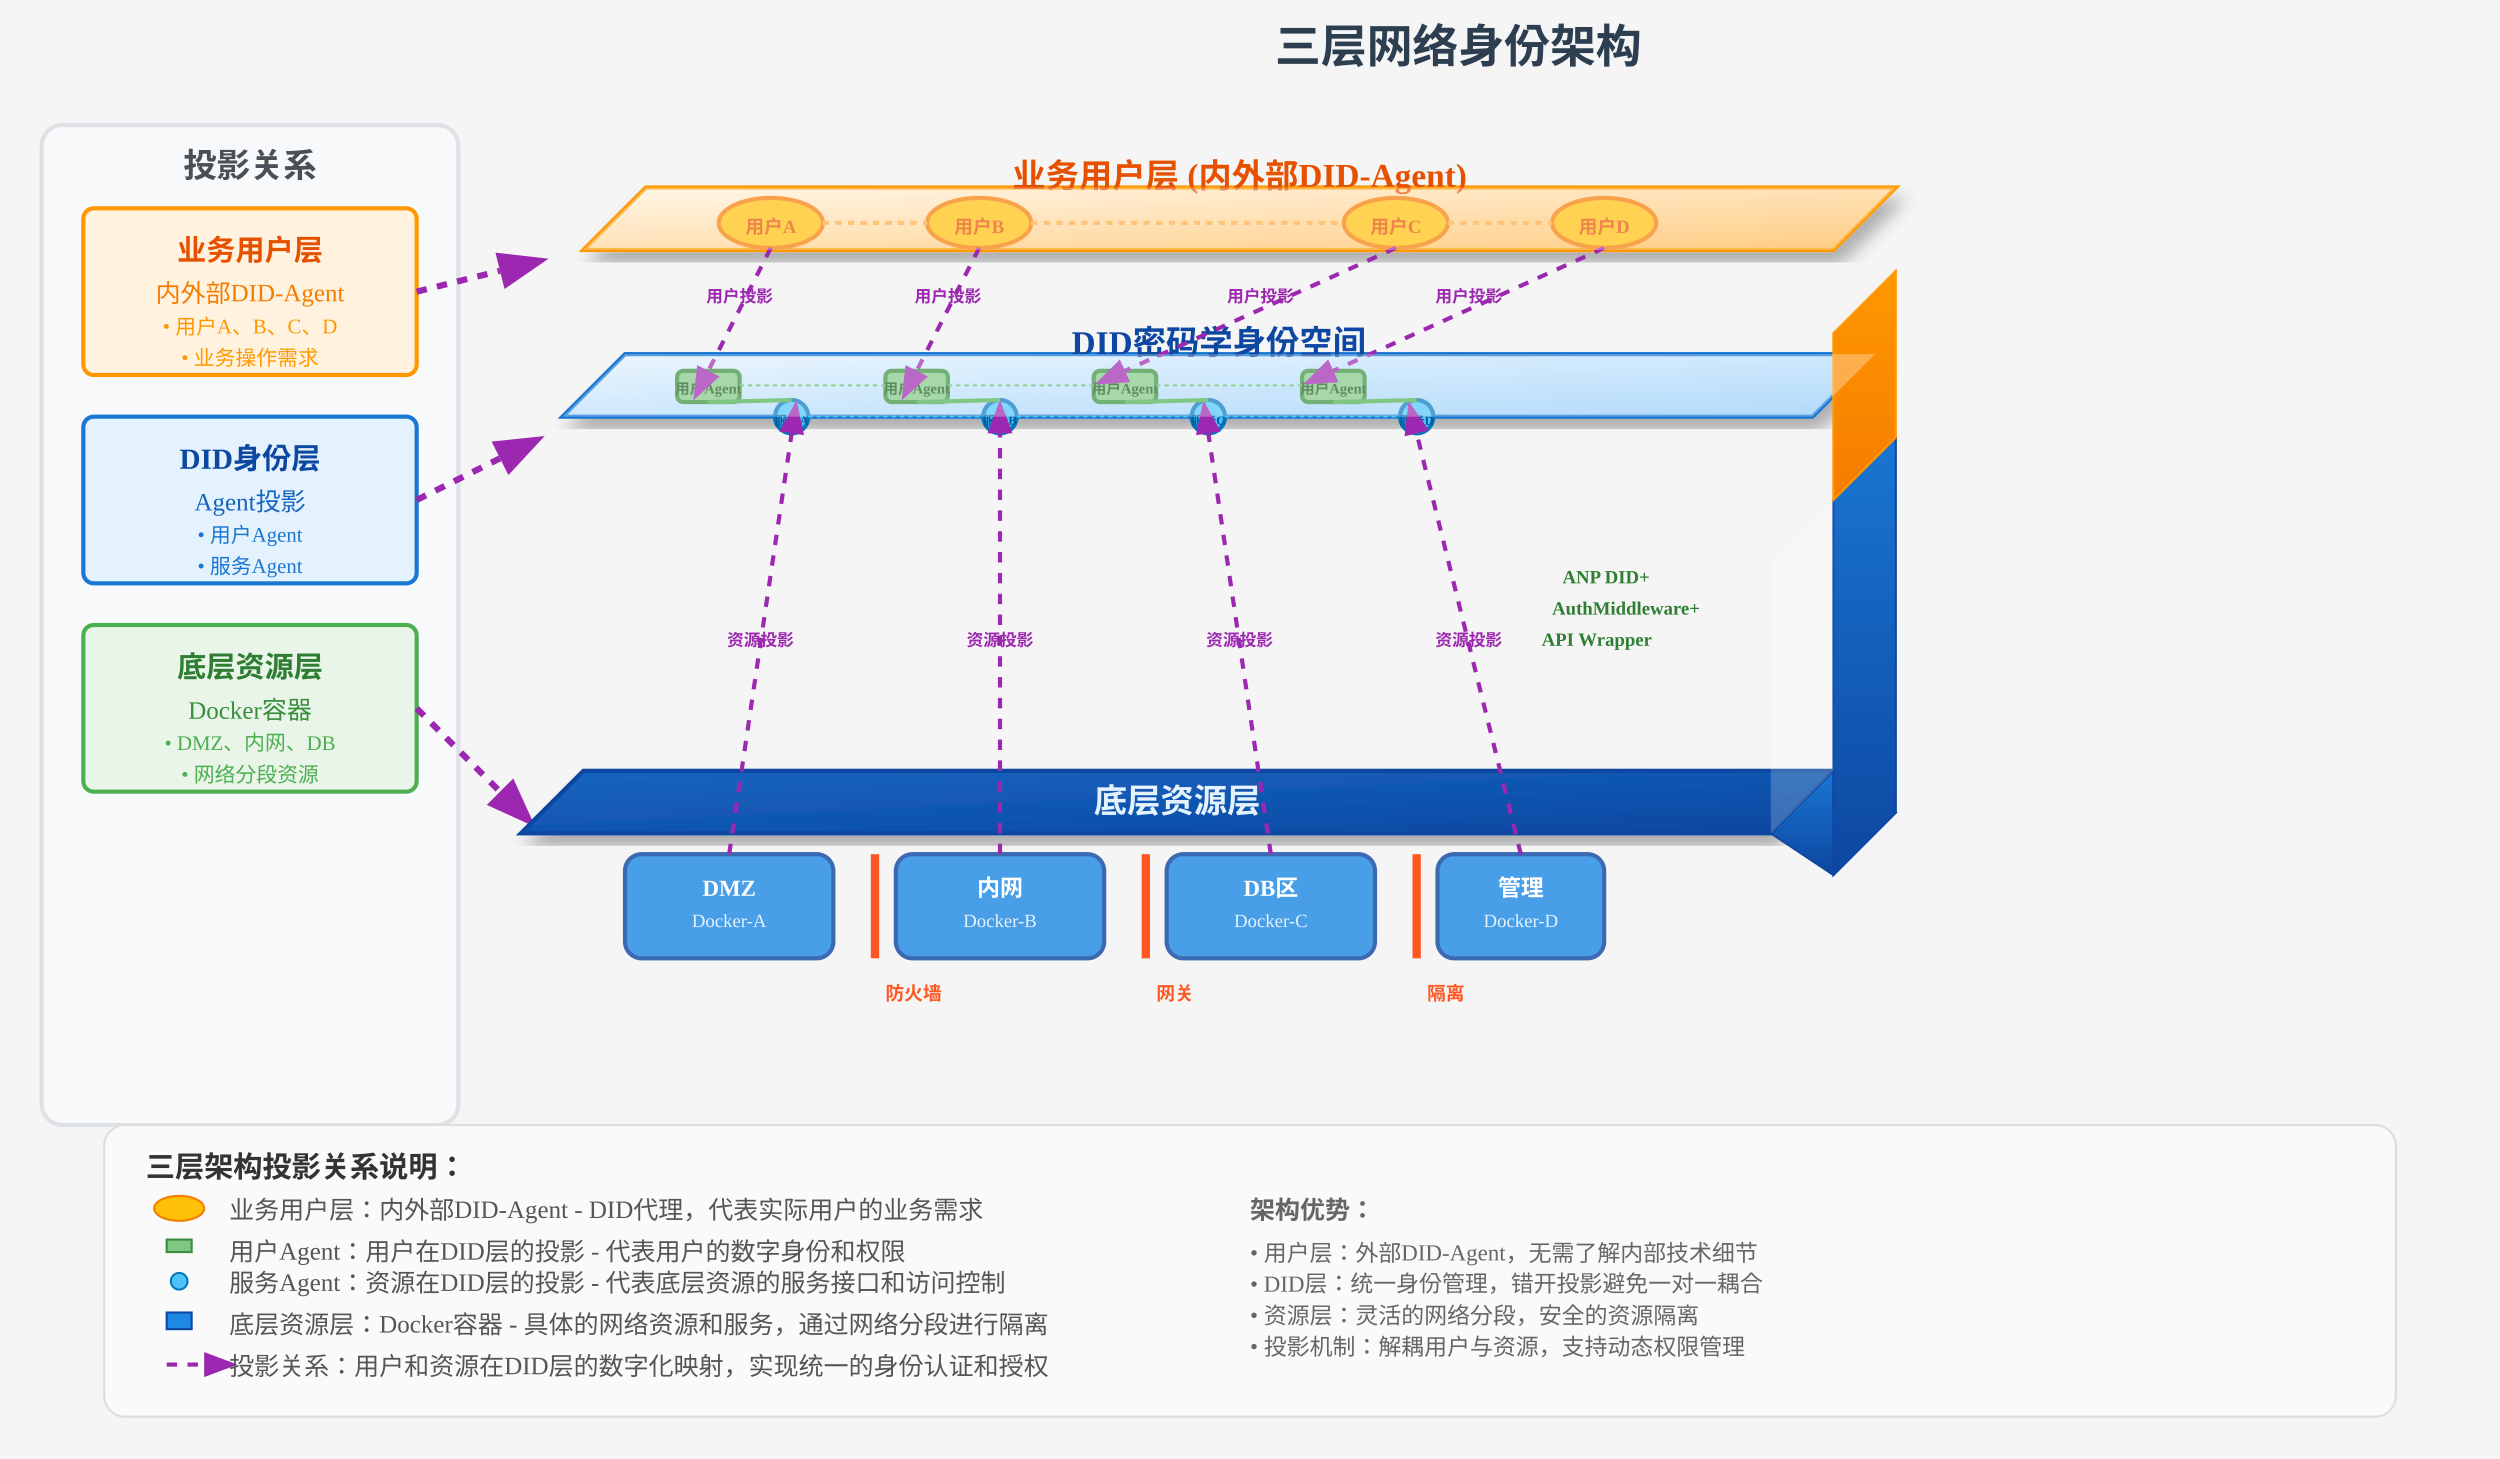
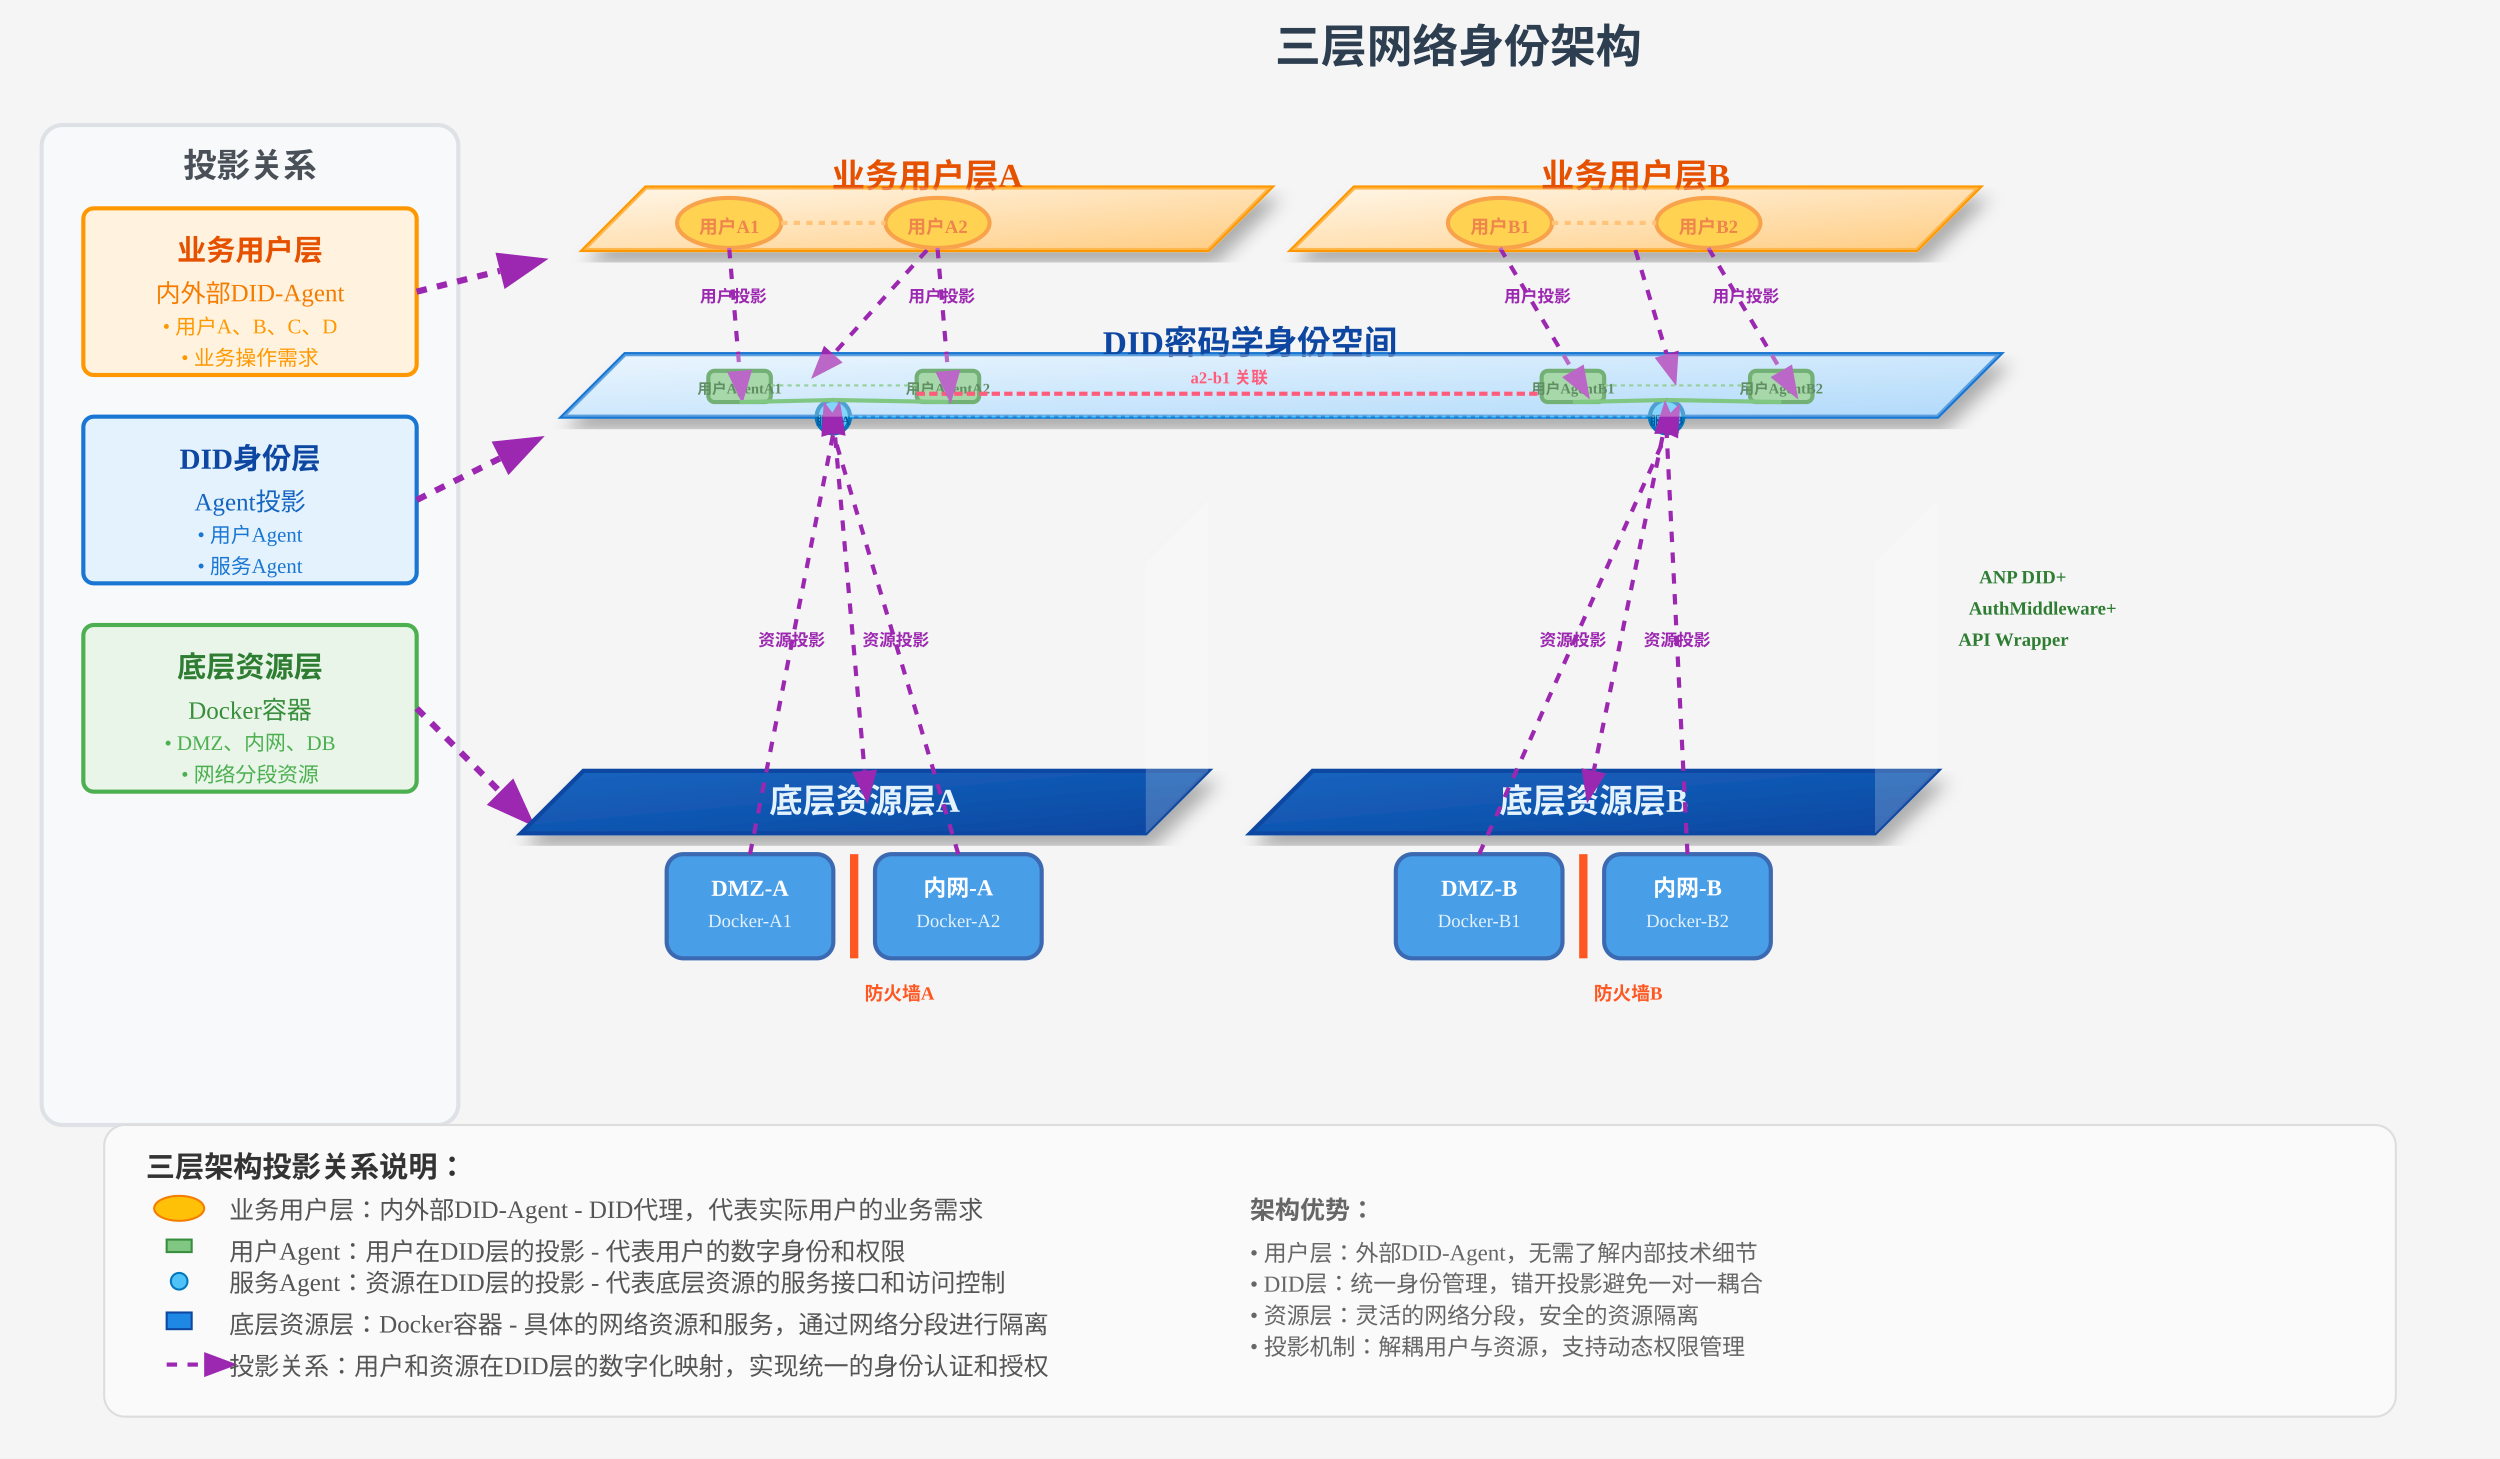
<svg xmlns="http://www.w3.org/2000/svg" viewBox="0 0 1200 700">
  <defs>
    <linearGradient id="businessPlaneGrad" x1="0%" y1="0%" x2="100%" y2="100%">
      <stop offset="0%" style="stop-color:#fff3e0;stop-opacity:1" />
      <stop offset="100%" style="stop-color:#ffb74d;stop-opacity:1" />
    </linearGradient>
    <linearGradient id="upperPlaneGrad" x1="0%" y1="0%" x2="100%" y2="100%">
      <stop offset="0%" style="stop-color:#e3f2fd;stop-opacity:1" />
      <stop offset="100%" style="stop-color:#90caf9;stop-opacity:1" />
    </linearGradient>
    <linearGradient id="lowerPlaneGrad" x1="0%" y1="0%" x2="100%" y2="100%">
      <stop offset="0%" style="stop-color:#1565c0;stop-opacity:1" />
      <stop offset="100%" style="stop-color:#0d47a1;stop-opacity:1" />
    </linearGradient>
    <linearGradient id="sideGrad" x1="0%" y1="0%" x2="0%" y2="100%">
      <stop offset="0%" style="stop-color:#1976d2;stop-opacity:1" />
      <stop offset="100%" style="stop-color:#0d47a1;stop-opacity:1" />
    </linearGradient>
    <linearGradient id="businessSideGrad" x1="0%" y1="0%" x2="0%" y2="100%">
      <stop offset="0%" style="stop-color:#ff9800;stop-opacity:1" />
      <stop offset="100%" style="stop-color:#f57c00;stop-opacity:1" />
    </linearGradient>
    <filter id="dropshadow" x="-20%" y="-20%" width="140%" height="140%">
      <feGaussianBlur in="SourceAlpha" stdDeviation="4" />
      <feOffset dx="3" dy="6" result="offset" />
      <feComponentTransfer>
        <feFuncA type="linear" slope="0.3" />
      </feComponentTransfer>
      <feMerge>
        <feMergeNode />
        <feMergeNode in="SourceGraphic" />
      </feMerge>
    </filter>
    <marker id="arrowhead" markerWidth="10" markerHeight="7" refX="0" refY="3.5" orient="auto">
      <polygon points="0 0, 10 3.5, 0 7" fill="#666" />
    </marker>
    <marker id="projectarrow" markerWidth="8" markerHeight="6" refX="0" refY="3" orient="auto">
      <polygon points="0 0, 8 3, 0 6" fill="#9c27b0" />
    </marker>
  </defs>
  <rect width="1200" height="700" fill="#f5f5f5" />
  <text x="700" y="30" text-anchor="middle" font-size="22" font-weight="bold" fill="#2c3e50">三层网络身份架构</text>
  <rect x="20" y="60" width="200" height="480" fill="#f8f9fa" stroke="#dee2e6" stroke-width="2" rx="10" />
  <text x="120" y="85" text-anchor="middle" font-size="16" font-weight="bold" fill="#495057">投影关系</text>
  <rect x="40" y="100" width="160" height="80" fill="#fff3e0" stroke="#ff9800" stroke-width="2" rx="5" />
  <text x="120" y="125" text-anchor="middle" font-size="14" font-weight="bold" fill="#e65100">业务用户层</text>
  <text x="120" y="145" text-anchor="middle" font-size="12" fill="#f57c00">内外部DID-Agent</text>
  <text x="120" y="160" text-anchor="middle" font-size="10" fill="#ff9800">• 用户A、B、C、D</text>
  <text x="120" y="175" text-anchor="middle" font-size="10" fill="#ff9800">• 业务操作需求</text>
  <rect x="40" y="200" width="160" height="80" fill="#e3f2fd" stroke="#1976d2" stroke-width="2" rx="5" />
  <text x="120" y="225" text-anchor="middle" font-size="14" font-weight="bold" fill="#0d47a1">DID身份层</text>
  <text x="120" y="245" text-anchor="middle" font-size="12" fill="#1565c0">Agent投影</text>
  <text x="120" y="260" text-anchor="middle" font-size="10" fill="#1976d2">• 用户Agent</text>
  <text x="120" y="275" text-anchor="middle" font-size="10" fill="#1976d2">• 服务Agent</text>
  <rect x="40" y="300" width="160" height="80" fill="#e8f5e8" stroke="#4caf50" stroke-width="2" rx="5" />
  <text x="120" y="325" text-anchor="middle" font-size="14" font-weight="bold" fill="#2e7d32">底层资源层</text>
  <text x="120" y="345" text-anchor="middle" font-size="12" fill="#388e3c">Docker容器</text>
  <text x="120" y="360" text-anchor="middle" font-size="10" fill="#4caf50">• DMZ、内网、DB</text>
  <text x="120" y="375" text-anchor="middle" font-size="10" fill="#4caf50">• 网络分段资源</text>
  <line x1="200" y1="140" x2="240" y2="130" stroke="#9c27b0" stroke-width="3" marker-end="url(#projectarrow)" stroke-dasharray="5,5" />
  <line x1="200" y1="240" x2="240" y2="220" stroke="#9c27b0" stroke-width="3" marker-end="url(#projectarrow)" stroke-dasharray="5,5" />
  <line x1="200" y1="340" x2="240" y2="380" stroke="#9c27b0" stroke-width="3" marker-end="url(#projectarrow)" stroke-dasharray="5,5" />
-   <polygon points="280,120 880,120 910,90 310,90" fill="url(#businessPlaneGrad)" stroke="#ff9800" stroke-width="2" filter="url(#dropshadow)" />
-   <text x="595" y="90" text-anchor="middle" font-size="16" font-weight="bold" fill="#e65100">业务用户层 (内外部DID-Agent)</text>
-   <g id="real-users">
-     <ellipse cx="370" cy="107" rx="25" ry="12" fill="#ffc107" stroke="#f57c00" stroke-width="2" />
-     <text x="370" y="112" text-anchor="middle" font-size="9" fill="#e65100" font-weight="bold">用户A</text>
-     <ellipse cx="470" cy="107" rx="25" ry="12" fill="#ffc107" stroke="#f57c00" stroke-width="2" />
-     <text x="470" y="112" text-anchor="middle" font-size="9" fill="#e65100" font-weight="bold">用户B</text>
-     <ellipse cx="670" cy="107" rx="25" ry="12" fill="#ffc107" stroke="#f57c00" stroke-width="2" />
-     <text x="670" y="112" text-anchor="middle" font-size="9" fill="#e65100" font-weight="bold">用户C</text>
-     <ellipse cx="770" cy="107" rx="25" ry="12" fill="#ffc107" stroke="#f57c00" stroke-width="2" />
-     <text x="770" y="112" text-anchor="middle" font-size="9" fill="#e65100" font-weight="bold">用户D</text>
-     <line x1="395" y1="107" x2="445" y2="107" stroke="#ffab40" stroke-width="2" stroke-dasharray="3,3" />
-     <line x1="495" y1="107" x2="645" y2="107" stroke="#ffab40" stroke-width="2" stroke-dasharray="3,3" />
-     <line x1="695" y1="107" x2="745" y2="107" stroke="#ffab40" stroke-width="2" stroke-dasharray="3,3" />
+   <polygon points="280,120 580,120 610,90 310,90" fill="url(#businessPlaneGrad)" stroke="#ff9800" stroke-width="2" filter="url(#dropshadow)" />
+   <text x="445" y="90" text-anchor="middle" font-size="16" font-weight="bold" fill="#e65100">业务用户层A</text>
+   <g id="real-users-left">
+     <ellipse cx="350" cy="107" rx="25" ry="12" fill="#ffc107" stroke="#f57c00" stroke-width="2" />
+     <text x="350" y="112" text-anchor="middle" font-size="9" fill="#e65100" font-weight="bold">用户A1</text>
+     <ellipse cx="450" cy="107" rx="25" ry="12" fill="#ffc107" stroke="#f57c00" stroke-width="2" />
+     <text x="450" y="112" text-anchor="middle" font-size="9" fill="#e65100" font-weight="bold">用户A2</text>
+     <line x1="375" y1="107" x2="425" y2="107" stroke="#ffab40" stroke-width="2" stroke-dasharray="3,3" />
  </g>
-   <polygon points="270,200 870,200 900,170 300,170" fill="url(#upperPlaneGrad)" stroke="#1976d2" stroke-width="2" filter="url(#dropshadow)" />
-   <text x="585" y="170" text-anchor="middle" font-size="16" font-weight="bold" fill="#0d47a1">DID密码学身份空间</text>
-   <g id="agents">
-     <rect x="325" y="178" width="30" height="15" fill="#81c784" stroke="#388e3c" stroke-width="2" rx="3" />
-     <text x="340" y="189" text-anchor="middle" font-size="7" fill="#1b5e20" font-weight="bold">用户Agent</text>
-     <rect x="425" y="178" width="30" height="15" fill="#81c784" stroke="#388e3c" stroke-width="2" rx="3" />
-     <text x="440" y="189" text-anchor="middle" font-size="7" fill="#1b5e20" font-weight="bold">用户Agent</text>
-     <rect x="525" y="178" width="30" height="15" fill="#81c784" stroke="#388e3c" stroke-width="2" rx="3" />
-     <text x="540" y="189" text-anchor="middle" font-size="7" fill="#1b5e20" font-weight="bold">用户Agent</text>
-     <rect x="625" y="178" width="30" height="15" fill="#81c784" stroke="#388e3c" stroke-width="2" rx="3" />
-     <text x="640" y="189" text-anchor="middle" font-size="7" fill="#1b5e20" font-weight="bold">用户Agent</text>
-     <circle cx="380" cy="200" r="8" fill="#4fc3f7" stroke="#0277bd" stroke-width="2" />
-     <text x="380" y="204" text-anchor="middle" font-size="6" fill="#01579b" font-weight="bold">服务A</text>
-     <circle cx="480" cy="200" r="8" fill="#4fc3f7" stroke="#0277bd" stroke-width="2" />
-     <text x="480" y="204" text-anchor="middle" font-size="6" fill="#01579b" font-weight="bold">服务B</text>
-     <circle cx="580" cy="200" r="8" fill="#4fc3f7" stroke="#0277bd" stroke-width="2" />
-     <text x="580" y="204" text-anchor="middle" font-size="6" fill="#01579b" font-weight="bold">服务C</text>
-     <circle cx="680" cy="200" r="8" fill="#4fc3f7" stroke="#0277bd" stroke-width="2" />
-     <text x="680" y="204" text-anchor="middle" font-size="6" fill="#01579b" font-weight="bold">服务D</text>
-     <line x1="355" y1="185" x2="425" y2="185" stroke="#66bb6a" stroke-width="1" stroke-dasharray="2,2" />
-     <line x1="455" y1="185" x2="525" y2="185" stroke="#66bb6a" stroke-width="1" stroke-dasharray="2,2" />
-     <line x1="555" y1="185" x2="625" y2="185" stroke="#66bb6a" stroke-width="1" stroke-dasharray="2,2" />
-     <line x1="388" y1="200" x2="472" y2="200" stroke="#29b6f6" stroke-width="1" stroke-dasharray="2,2" />
-     <line x1="488" y1="200" x2="572" y2="200" stroke="#29b6f6" stroke-width="1" stroke-dasharray="2,2" />
-     <line x1="588" y1="200" x2="672" y2="200" stroke="#29b6f6" stroke-width="1" stroke-dasharray="2,2" />
+   <polygon points="620,120 920,120 950,90 650,90" fill="url(#businessPlaneGrad)" stroke="#ff9800" stroke-width="2" filter="url(#dropshadow)" />
+   <text x="785" y="90" text-anchor="middle" font-size="16" font-weight="bold" fill="#e65100">业务用户层B</text>
+   <g id="real-users-right">
+     <ellipse cx="720" cy="107" rx="25" ry="12" fill="#ffc107" stroke="#f57c00" stroke-width="2" />
+     <text x="720" y="112" text-anchor="middle" font-size="9" fill="#e65100" font-weight="bold">用户B1</text>
+     <ellipse cx="820" cy="107" rx="25" ry="12" fill="#ffc107" stroke="#f57c00" stroke-width="2" />
+     <text x="820" y="112" text-anchor="middle" font-size="9" fill="#e65100" font-weight="bold">用户B2</text>
+     <line x1="745" y1="107" x2="795" y2="107" stroke="#ffab40" stroke-width="2" stroke-dasharray="3,3" />
  </g>
-   <polygon points="250,400 850,400 880,370 280,370" fill="url(#lowerPlaneGrad)" stroke="#0d47a1" stroke-width="2" filter="url(#dropshadow)" />
-   <polygon points="850,400 880,370 910,390 880,420" fill="url(#sideGrad)" stroke="#0d47a1" stroke-width="1" />
-   <polygon points="880,420 910,390 910,210 880,240" fill="url(#sideGrad)" stroke="#0d47a1" stroke-width="1" />
-   <polygon points="880,240 910,210 910,130 880,160" fill="url(#businessSideGrad)" stroke="#ff9800" stroke-width="1" />
-   <text x="565" y="390" text-anchor="middle" font-size="16" font-weight="bold" fill="#e3f2fd">底层资源层</text>
-   <g id="docker-containers">
-     <rect x="300" y="410" width="100" height="50" fill="#1e88e5" stroke="#0d47a1" stroke-width="2" rx="8" opacity="0.8" />
-     <text x="350" y="430" text-anchor="middle" font-size="11" font-weight="bold" fill="white">DMZ</text>
-     <text x="350" y="445" text-anchor="middle" font-size="9" fill="#e3f2fd">Docker-A</text>
-     <rect x="430" y="410" width="100" height="50" fill="#1e88e5" stroke="#0d47a1" stroke-width="2" rx="8" opacity="0.8" />
-     <text x="480" y="430" text-anchor="middle" font-size="11" font-weight="bold" fill="white">内网</text>
-     <text x="480" y="445" text-anchor="middle" font-size="9" fill="#e3f2fd">Docker-B</text>
-     <rect x="560" y="410" width="100" height="50" fill="#1e88e5" stroke="#0d47a1" stroke-width="2" rx="8" opacity="0.8" />
-     <text x="610" y="430" text-anchor="middle" font-size="11" font-weight="bold" fill="white">DB区</text>
-     <text x="610" y="445" text-anchor="middle" font-size="9" fill="#e3f2fd">Docker-C</text>
-     <rect x="690" y="410" width="80" height="50" fill="#1e88e5" stroke="#0d47a1" stroke-width="2" rx="8" opacity="0.8" />
-     <text x="730" y="430" text-anchor="middle" font-size="11" font-weight="bold" fill="white">管理</text>
-     <text x="730" y="445" text-anchor="middle" font-size="9" fill="#e3f2fd">Docker-D</text>
+   <polygon points="270,200 930,200 960,170 300,170" fill="url(#upperPlaneGrad)" stroke="#1976d2" stroke-width="2" filter="url(#dropshadow)" />
+   <text x="600" y="170" text-anchor="middle" font-size="16" font-weight="bold" fill="#0d47a1">DID密码学身份空间</text>
+   <g id="agents-extended">
+     <rect x="340" y="178" width="30" height="15" fill="#81c784" stroke="#388e3c" stroke-width="2" rx="3" />
+     <text x="355" y="189" text-anchor="middle" font-size="7" fill="#1b5e20" font-weight="bold">用户AgentA1</text>
+     <rect x="440" y="178" width="30" height="15" fill="#81c784" stroke="#388e3c" stroke-width="2" rx="3" />
+     <text x="455" y="189" text-anchor="middle" font-size="7" fill="#1b5e20" font-weight="bold">用户AgentA2</text>
+     <rect x="740" y="178" width="30" height="15" fill="#81c784" stroke="#388e3c" stroke-width="2" rx="3" />
+     <text x="755" y="189" text-anchor="middle" font-size="7" fill="#1b5e20" font-weight="bold">用户AgentB1</text>
+     <rect x="840" y="178" width="30" height="15" fill="#81c784" stroke="#388e3c" stroke-width="2" rx="3" />
+     <text x="855" y="189" text-anchor="middle" font-size="7" fill="#1b5e20" font-weight="bold">用户AgentB2</text>
+     <circle cx="400" cy="200" r="8" fill="#4fc3f7" stroke="#0277bd" stroke-width="2" />
+     <text x="400" y="204" text-anchor="middle" font-size="6" fill="#01579b" font-weight="bold">服务A</text>
+     <circle cx="800" cy="200" r="8" fill="#4fc3f7" stroke="#0277bd" stroke-width="2" />
+     <text x="800" y="204" text-anchor="middle" font-size="6" fill="#01579b" font-weight="bold">服务B</text>
+     <line x1="370" y1="185" x2="440" y2="185" stroke="#66bb6a" stroke-width="1" stroke-dasharray="2,2" />
+     <line x1="770" y1="185" x2="840" y2="185" stroke="#66bb6a" stroke-width="1" stroke-dasharray="2,2" />
+     <line x1="408" y1="200" x2="792" y2="200" stroke="#29b6f6" stroke-width="1" stroke-dasharray="2,2" />
+     <line x1="440" y1="189" x2="740" y2="189" stroke="#ff1744" stroke-width="2" stroke-dasharray="4,2" />
+     <text x="590" y="184" font-size="8" fill="#ff1744" font-weight="bold" text-anchor="middle">a2-b1 关联</text>
+   </g>
+   <polygon points="250,400 550,400 580,370 280,370" fill="url(#lowerPlaneGrad)" stroke="#0d47a1" stroke-width="2" filter="url(#dropshadow)" />
+   <text x="415" y="390" text-anchor="middle" font-size="16" font-weight="bold" fill="#e3f2fd">底层资源层A</text>
+   <g id="docker-containers-left">
+     <rect x="320" y="410" width="80" height="50" fill="#1e88e5" stroke="#0d47a1" stroke-width="2" rx="8" opacity="0.8" />
+     <text x="360" y="430" text-anchor="middle" font-size="11" font-weight="bold" fill="white">DMZ-A</text>
+     <text x="360" y="445" text-anchor="middle" font-size="9" fill="#e3f2fd">Docker-A1</text>
+     <rect x="420" y="410" width="80" height="50" fill="#1e88e5" stroke="#0d47a1" stroke-width="2" rx="8" opacity="0.8" />
+     <text x="460" y="430" text-anchor="middle" font-size="11" font-weight="bold" fill="white">内网-A</text>
+     <text x="460" y="445" text-anchor="middle" font-size="9" fill="#e3f2fd">Docker-A2</text>
+   </g>
+   <polygon points="600,400 900,400 930,370 630,370" fill="url(#lowerPlaneGrad)" stroke="#0d47a1" stroke-width="2" filter="url(#dropshadow)" />
+   <text x="765" y="390" text-anchor="middle" font-size="16" font-weight="bold" fill="#e3f2fd">底层资源层B</text>
+   <g id="docker-containers-right">
+     <rect x="670" y="410" width="80" height="50" fill="#1e88e5" stroke="#0d47a1" stroke-width="2" rx="8" opacity="0.8" />
+     <text x="710" y="430" text-anchor="middle" font-size="11" font-weight="bold" fill="white">DMZ-B</text>
+     <text x="710" y="445" text-anchor="middle" font-size="9" fill="#e3f2fd">Docker-B1</text>
+     <rect x="770" y="410" width="80" height="50" fill="#1e88e5" stroke="#0d47a1" stroke-width="2" rx="8" opacity="0.8" />
+     <text x="810" y="430" text-anchor="middle" font-size="11" font-weight="bold" fill="white">内网-B</text>
+     <text x="810" y="445" text-anchor="middle" font-size="9" fill="#e3f2fd">Docker-B2</text>
  </g>
  <g id="firewalls">
-     <line x1="420" y1="410" x2="420" y2="460" stroke="#ff5722" stroke-width="4" />
-     <text x="425" y="480" font-size="9" fill="#ff5722" font-weight="bold">防火墙</text>
-     <line x1="550" y1="410" x2="550" y2="460" stroke="#ff5722" stroke-width="4" />
-     <text x="555" y="480" font-size="9" fill="#ff5722" font-weight="bold">网关</text>
-     <line x1="680" y1="410" x2="680" y2="460" stroke="#ff5722" stroke-width="4" />
-     <text x="685" y="480" font-size="9" fill="#ff5722" font-weight="bold">隔离</text>
+     <line x1="410" y1="410" x2="410" y2="460" stroke="#ff5722" stroke-width="4" />
+     <text x="415" y="480" font-size="9" fill="#ff5722" font-weight="bold">防火墙A</text>
+     <line x1="760" y1="410" x2="760" y2="460" stroke="#ff5722" stroke-width="4" />
+     <text x="765" y="480" font-size="9" fill="#ff5722" font-weight="bold">防火墙B</text>
  </g>
-   <g id="projection-connections">
-     <line x1="370" y1="119" x2="340" y2="178" stroke="#9c27b0" stroke-width="2" stroke-dasharray="5,5" marker-end="url(#projectarrow)" />
-     <text x="355" y="145" text-anchor="middle" font-size="8" fill="#9c27b0" font-weight="bold">用户投影</text>
-     <line x1="470" y1="119" x2="440" y2="178" stroke="#9c27b0" stroke-width="2" stroke-dasharray="5,5" marker-end="url(#projectarrow)" />
-     <text x="455" y="145" text-anchor="middle" font-size="8" fill="#9c27b0" font-weight="bold">用户投影</text>
-     <line x1="670" y1="119" x2="540" y2="178" stroke="#9c27b0" stroke-width="2" stroke-dasharray="5,5" marker-end="url(#projectarrow)" />
-     <text x="605" y="145" text-anchor="middle" font-size="8" fill="#9c27b0" font-weight="bold">用户投影</text>
-     <line x1="770" y1="119" x2="640" y2="178" stroke="#9c27b0" stroke-width="2" stroke-dasharray="5,5" marker-end="url(#projectarrow)" />
-     <text x="705" y="145" text-anchor="middle" font-size="8" fill="#9c27b0" font-weight="bold">用户投影</text>
-     <line x1="350" y1="410" x2="380" y2="208" stroke="#9c27b0" stroke-width="2" stroke-dasharray="5,5" marker-end="url(#projectarrow)" />
-     <text x="365" y="310" text-anchor="middle" font-size="8" fill="#9c27b0" font-weight="bold">资源投影</text>
-     <line x1="480" y1="410" x2="480" y2="208" stroke="#9c27b0" stroke-width="2" stroke-dasharray="5,5" marker-end="url(#projectarrow)" />
-     <text x="480" y="310" text-anchor="middle" font-size="8" fill="#9c27b0" font-weight="bold">资源投影</text>
-     <line x1="610" y1="410" x2="580" y2="208" stroke="#9c27b0" stroke-width="2" stroke-dasharray="5,5" marker-end="url(#projectarrow)" />
-     <text x="595" y="310" text-anchor="middle" font-size="8" fill="#9c27b0" font-weight="bold">资源投影</text>
-     <line x1="730" y1="410" x2="680" y2="208" stroke="#9c27b0" stroke-width="2" stroke-dasharray="5,5" marker-end="url(#projectarrow)" />
-     <text x="705" y="310" text-anchor="middle" font-size="8" fill="#9c27b0" font-weight="bold">资源投影</text>
-     <line x1="340" y1="193" x2="380" y2="192" stroke="#4caf50" stroke-width="2" />
-     <line x1="440" y1="193" x2="480" y2="192" stroke="#4caf50" stroke-width="2" />
-     <line x1="540" y1="193" x2="580" y2="192" stroke="#4caf50" stroke-width="2" />
-     <line x1="640" y1="193" x2="680" y2="192" stroke="#4caf50" stroke-width="2" />
+   <g id="projection-connections-new">
+     <line x1="350" y1="119" x2="355" y2="178" stroke="#9c27b0" stroke-width="2" stroke-dasharray="5,5" marker-end="url(#projectarrow)" />
+     <text x="352" y="145" text-anchor="middle" font-size="8" fill="#9c27b0" font-weight="bold">用户投影</text>
+     <line x1="450" y1="119" x2="455" y2="178" stroke="#9c27b0" stroke-width="2" stroke-dasharray="5,5" marker-end="url(#projectarrow)" />
+     <text x="452" y="145" text-anchor="middle" font-size="8" fill="#9c27b0" font-weight="bold">用户投影</text>
+     <line x1="720" y1="119" x2="755" y2="178" stroke="#9c27b0" stroke-width="2" stroke-dasharray="5,5" marker-end="url(#projectarrow)" />
+     <text x="738" y="145" text-anchor="middle" font-size="8" fill="#9c27b0" font-weight="bold">用户投影</text>
+     <line x1="820" y1="119" x2="855" y2="178" stroke="#9c27b0" stroke-width="2" stroke-dasharray="5,5" marker-end="url(#projectarrow)" />
+     <text x="838" y="145" text-anchor="middle" font-size="8" fill="#9c27b0" font-weight="bold">用户投影</text>
+     <line x1="355" y1="193" x2="400" y2="192" stroke="#4caf50" stroke-width="2" />
+     <line x1="455" y1="193" x2="400" y2="192" stroke="#4caf50" stroke-width="2" />
+     <line x1="755" y1="193" x2="800" y2="192" stroke="#4caf50" stroke-width="2" />
+     <line x1="855" y1="193" x2="800" y2="192" stroke="#4caf50" stroke-width="2" />
+     <line x1="360" y1="410" x2="400" y2="208" stroke="#9c27b0" stroke-width="2" stroke-dasharray="5,5" marker-end="url(#projectarrow)" />
+     <text x="380" y="310" text-anchor="middle" font-size="8" fill="#9c27b0" font-weight="bold">资源投影</text>
+     <line x1="460" y1="410" x2="400" y2="208" stroke="#9c27b0" stroke-width="2" stroke-dasharray="5,5" marker-end="url(#projectarrow)" />
+     <text x="430" y="310" text-anchor="middle" font-size="8" fill="#9c27b0" font-weight="bold">资源投影</text>
+     <line x1="710" y1="410" x2="800" y2="208" stroke="#9c27b0" stroke-width="2" stroke-dasharray="5,5" marker-end="url(#projectarrow)" />
+     <text x="755" y="310" text-anchor="middle" font-size="8" fill="#9c27b0" font-weight="bold">资源投影</text>
+     <line x1="810" y1="410" x2="800" y2="208" stroke="#9c27b0" stroke-width="2" stroke-dasharray="5,5" marker-end="url(#projectarrow)" />
+     <text x="805" y="310" text-anchor="middle" font-size="8" fill="#9c27b0" font-weight="bold">资源投影</text>
+     <line x1="445" y1="120" x2="400" y2="170" stroke="#9c27b0" stroke-width="2" stroke-dasharray="5,5" marker-end="url(#projectarrow)" />
+     <line x1="785" y1="120" x2="800" y2="170" stroke="#9c27b0" stroke-width="2" stroke-dasharray="5,5" marker-end="url(#projectarrow)" />
+     <line x1="400" y1="200" x2="415" y2="370" stroke="#9c27b0" stroke-width="2" stroke-dasharray="5,5" marker-end="url(#projectarrow)" />
+     <line x1="800" y1="200" x2="765" y2="370" stroke="#9c27b0" stroke-width="2" stroke-dasharray="5,5" marker-end="url(#projectarrow)" />
  </g>
  <g id="connection-labels">
-     <text x="750" y="280" font-size="9" fill="#2e7d32" font-weight="bold">ANP DID+</text>
-     <text x="745" y="295" font-size="9" fill="#2e7d32" font-weight="bold">AuthMiddleware+</text>
-     <text x="740" y="310" font-size="9" fill="#2e7d32" font-weight="bold">API Wrapper</text>
+     <text x="950" y="280" font-size="9" fill="#2e7d32" font-weight="bold">ANP DID+</text>
+     <text x="945" y="295" font-size="9" fill="#2e7d32" font-weight="bold">AuthMiddleware+</text>
+     <text x="940" y="310" font-size="9" fill="#2e7d32" font-weight="bold">API Wrapper</text>
  </g>
  <g id="legend">
    <rect x="50" y="540" width="1100" height="140" fill="#fafafa" stroke="#ddd" stroke-width="1" rx="10" />
    <text x="70" y="565" font-size="14" font-weight="bold" fill="#333">三层架构投影关系说明：</text>
    <ellipse cx="86" cy="580" rx="12" ry="6" fill="#ffc107" stroke="#f57c00" stroke-width="1" />
    <text x="110" y="585" font-size="12" fill="#555">业务用户层：内外部DID-Agent - DID代理，代表实际用户的业务需求</text>
    <rect x="80" y="595" width="12" height="6" fill="#81c784" stroke="#388e3c" stroke-width="1" />
    <text x="110" y="605" font-size="12" fill="#555">用户Agent：用户在DID层的投影 - 代表用户的数字身份和权限</text>
    <circle cx="86" cy="615" r="4" fill="#4fc3f7" stroke="#0277bd" stroke-width="1" />
    <text x="110" y="620" font-size="12" fill="#555">服务Agent：资源在DID层的投影 - 代表底层资源的服务接口和访问控制</text>
    <rect x="80" y="630" width="12" height="8" fill="#1e88e5" stroke="#0d47a1" stroke-width="1" />
    <text x="110" y="640" font-size="12" fill="#555">底层资源层：Docker容器 - 具体的网络资源和服务，通过网络分段进行隔离</text>
    <line x1="80" y1="655" x2="98" y2="655" stroke="#9c27b0" stroke-width="2" stroke-dasharray="5,5" marker-end="url(#projectarrow)" />
    <text x="110" y="660" font-size="12" fill="#555">投影关系：用户和资源在DID层的数字化映射，实现统一的身份认证和授权</text>
    <text x="600" y="585" font-size="12" fill="#666" font-weight="bold">架构优势：</text>
    <text x="600" y="605" font-size="11" fill="#666">• 用户层：外部DID-Agent，无需了解内部技术细节</text>
    <text x="600" y="620" font-size="11" fill="#666">• DID层：统一身份管理，错开投影避免一对一耦合</text>
    <text x="600" y="635" font-size="11" fill="#666">• 资源层：灵活的网络分段，安全的资源隔离</text>
    <text x="600" y="650" font-size="11" fill="#666">• 投影机制：解耦用户与资源，支持动态权限管理</text>
  </g>
-   <polygon points="280,120 310,90 910,90 880,120" fill="rgba(255,255,255,0.3)" stroke="none" />
-   <polygon points="270,200 300,170 900,170 870,200" fill="rgba(255,255,255,0.3)" stroke="none" />
-   <polygon points="850,400 880,370 880,240 850,270" fill="rgba(255,255,255,0.2)" stroke="none" />
+   <polygon points="280,120 310,90 610,90 580,120" fill="rgba(255,255,255,0.3)" stroke="none" />
+   <polygon points="620,120 650,90 950,90 920,120" fill="rgba(255,255,255,0.3)" stroke="none" />
+   <polygon points="270,200 300,170 960,170 930,200" fill="rgba(255,255,255,0.3)" stroke="none" />
+   <polygon points="550,400 580,370 580,240 550,270" fill="rgba(255,255,255,0.2)" stroke="none" />
+   <polygon points="900,400 930,370 930,240 900,270" fill="rgba(255,255,255,0.2)" stroke="none" />
</svg>
